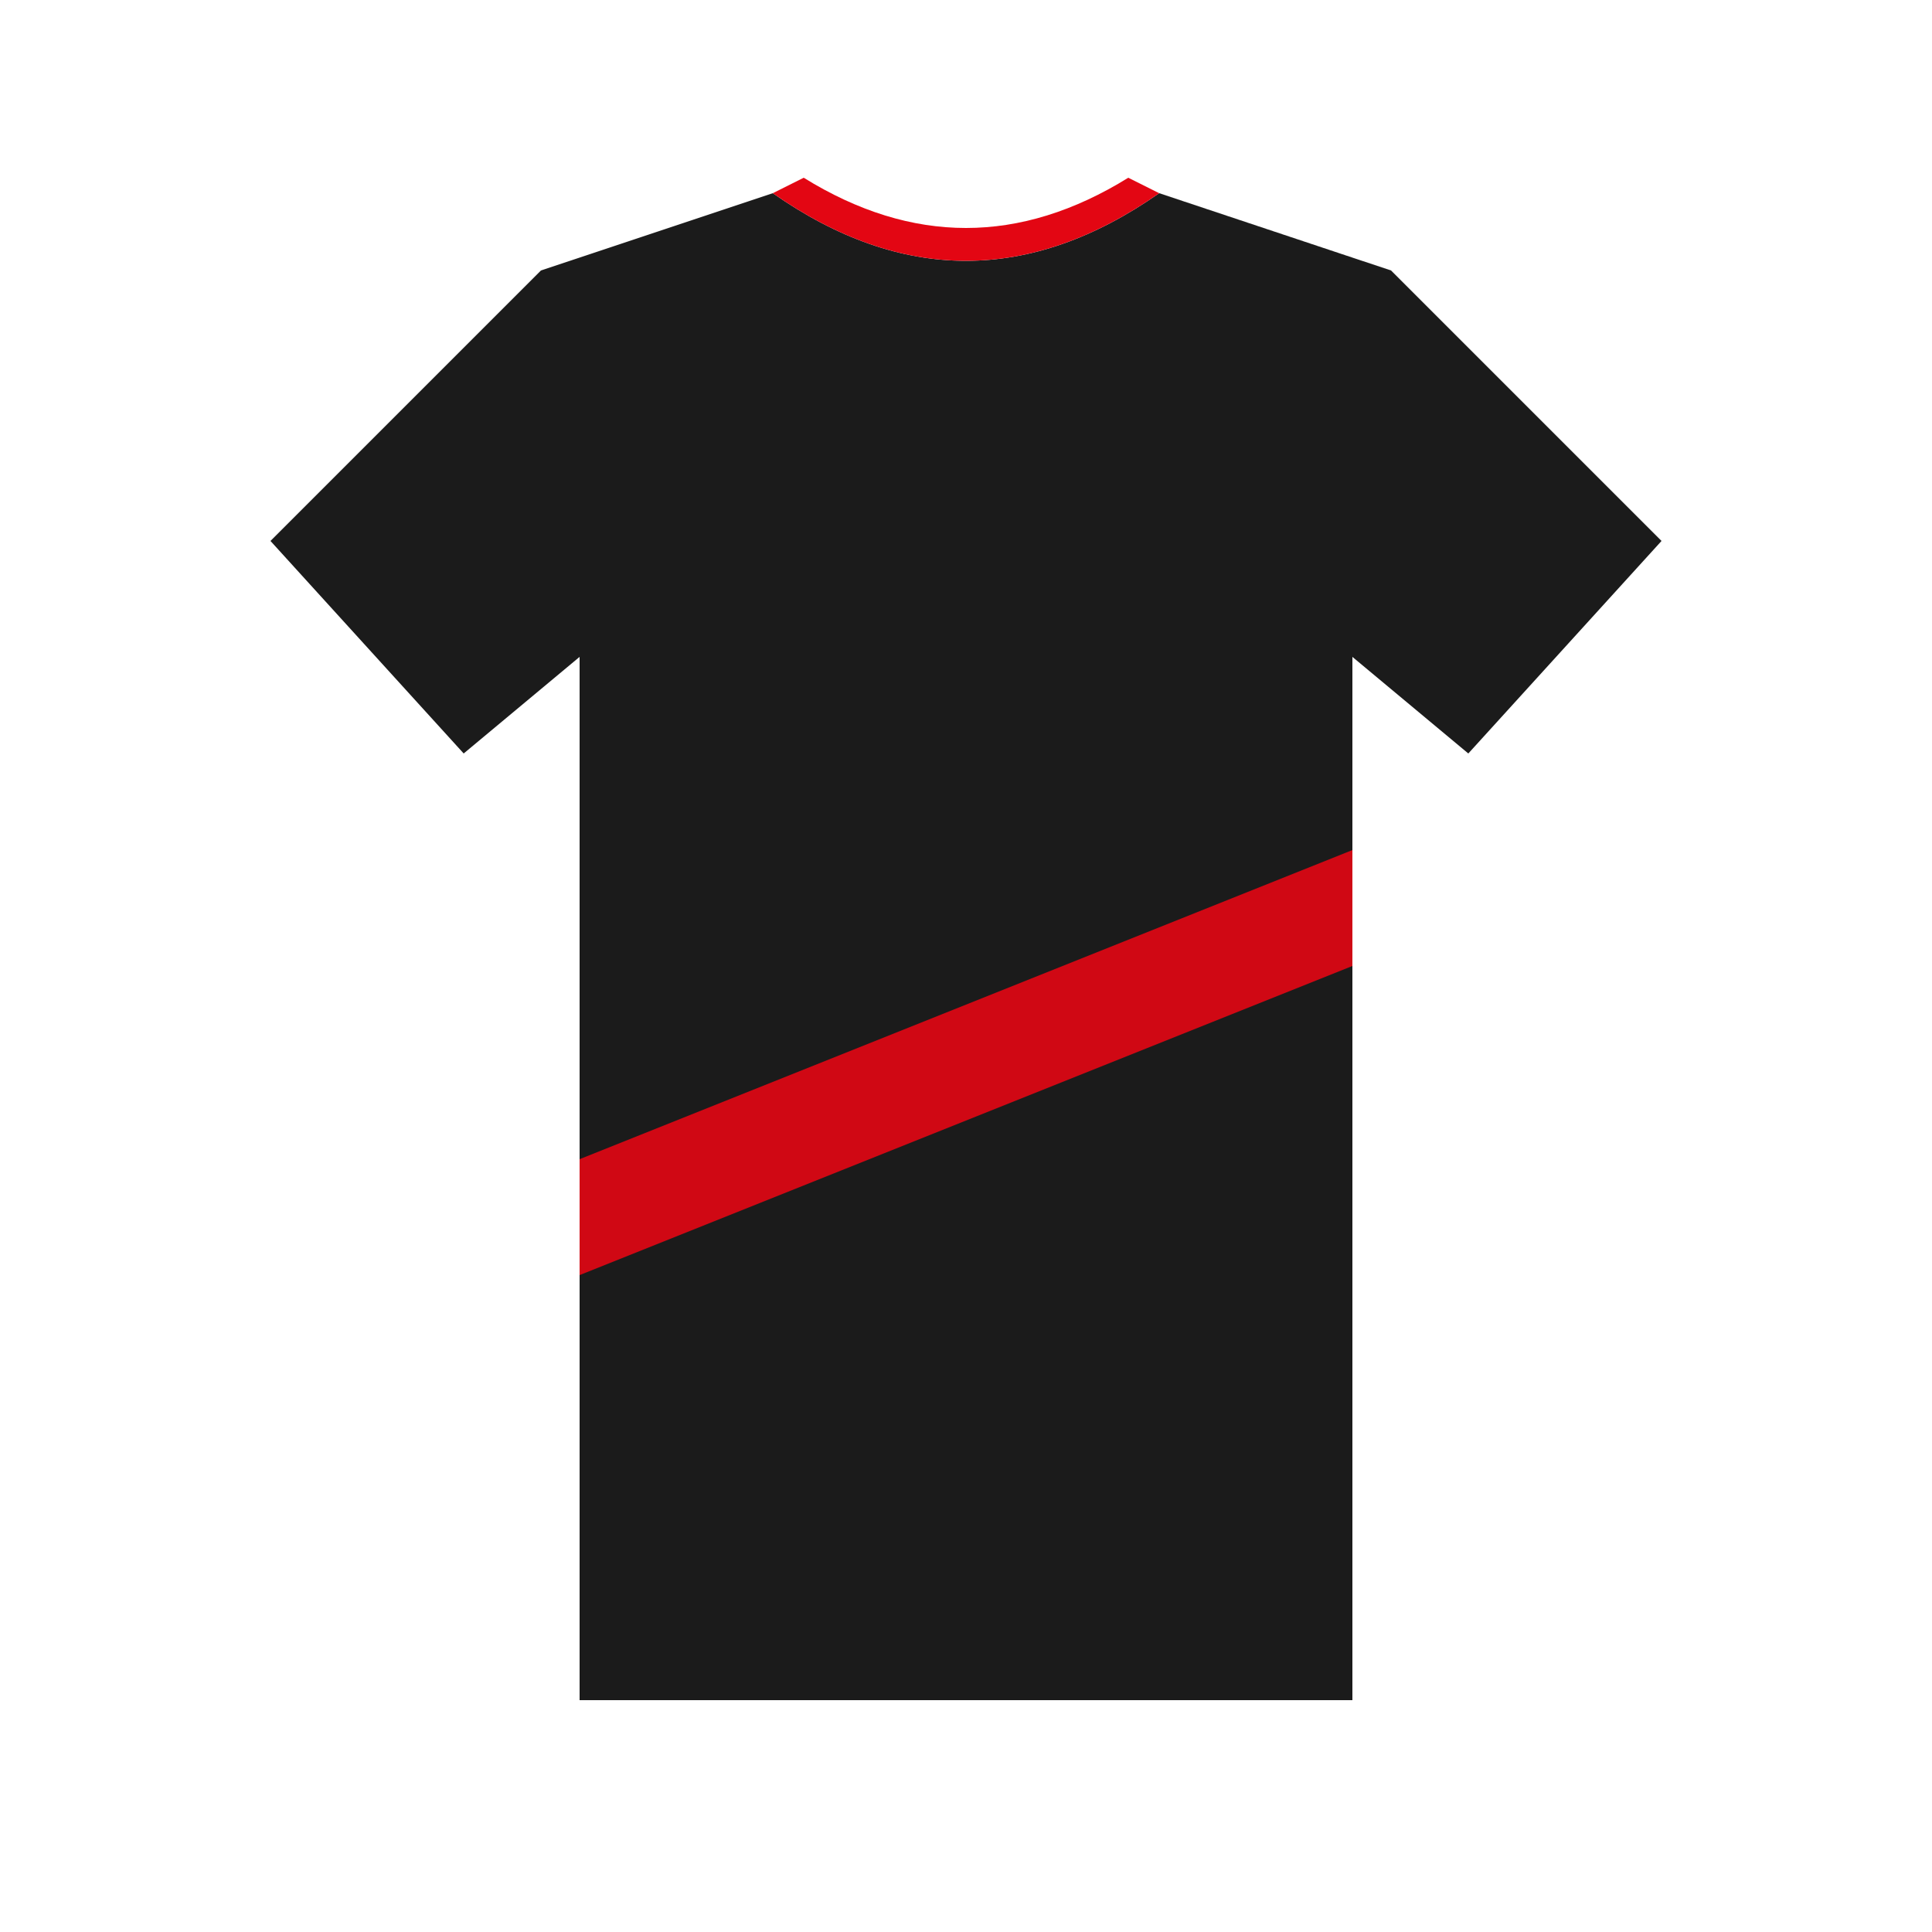
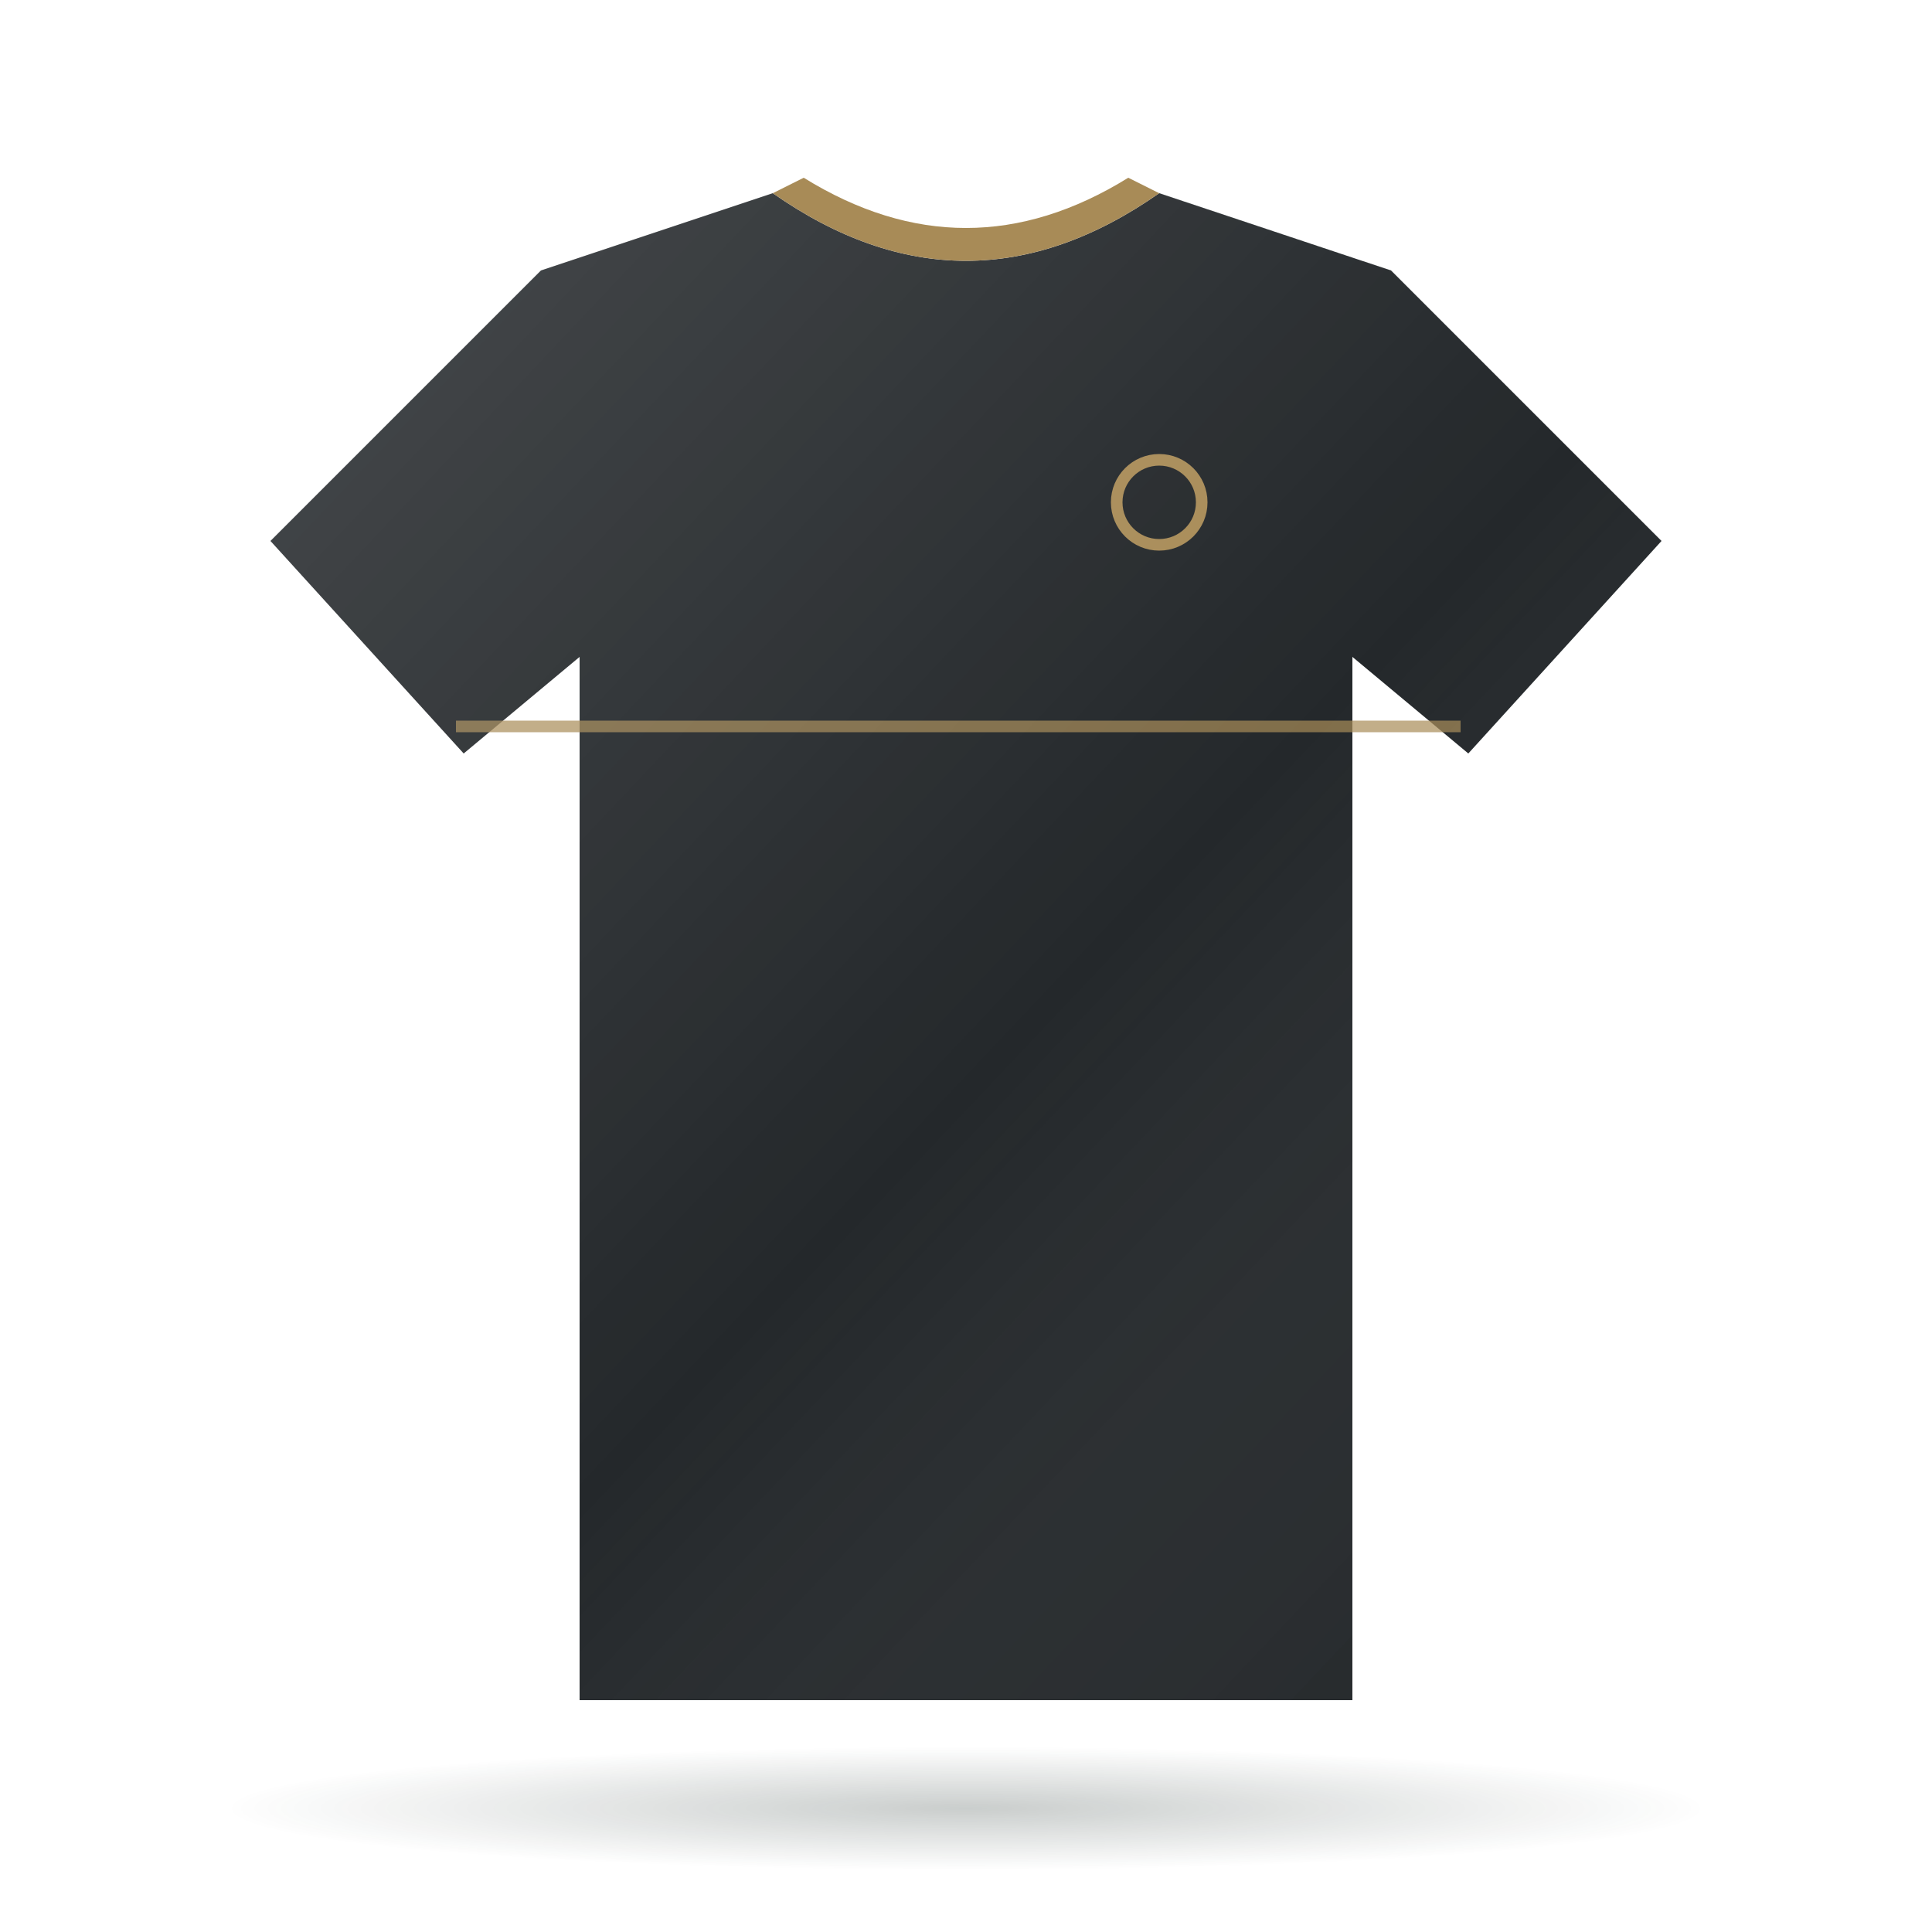
<svg xmlns="http://www.w3.org/2000/svg" viewBox="0 0 500 500">
-   <path d="M140 70 L200 50 Q250 85 300 50 L360 70 L430 140 L380 195 L350 170 L350 440 L150 440 L150 170 L120 195 L70 140 Z" fill="#1b1b1b" />
-   <path d="M200 50 Q250 85 300 50 L292 46 Q250 72 208 46 Z" fill="#e30613" />
-   <path d="M150 300 L350 220 L350 250 L150 330 Z" fill="#e30613" opacity=".9" />
+   <defs>
+     <linearGradient id="light" x1="0" y1="0" x2="1" y2="1">
+       <stop offset="0" stop-color="#fff" stop-opacity=".16" />
+       <stop offset=".55" stop-color="#fff" stop-opacity="0" />
+       <stop offset="1" stop-color="#000" stop-opacity=".18" />
+     </linearGradient>
+     <radialGradient id="floor">
+       <stop offset="0" stop-color="#0e1f1a" stop-opacity=".22" />
+       <stop offset="1" stop-color="#0e1f1a" stop-opacity="0" />
+     </radialGradient>
+   </defs>
+   <ellipse cx="250" cy="468" rx="190" ry="16" fill="url(#floor)" />
+   <path d="M140 70 L200 50 Q250 85 300 50 L360 70 L430 140 L380 195 L350 170 L350 440 L150 440 L150 170 L120 195 L70 140 Z" fill="#24282b" />
+   <path d="M200 50 Q250 85 300 50 L292 46 Q250 72 208 46 Z" fill="#a88b57" />
+   <path d="M118 188 L378 188" stroke="#a88b57" stroke-width="3" opacity=".7" />
+   <circle cx="300" cy="130" r="11" fill="none" stroke="#a88b57" stroke-width="3" />
+   <path d="M140 70 L200 50 Q250 85 300 50 L360 70 L430 140 L380 195 L350 170 L350 440 L150 440 L150 170 L120 195 L70 140 Z" fill="url(#light)" />
</svg>
